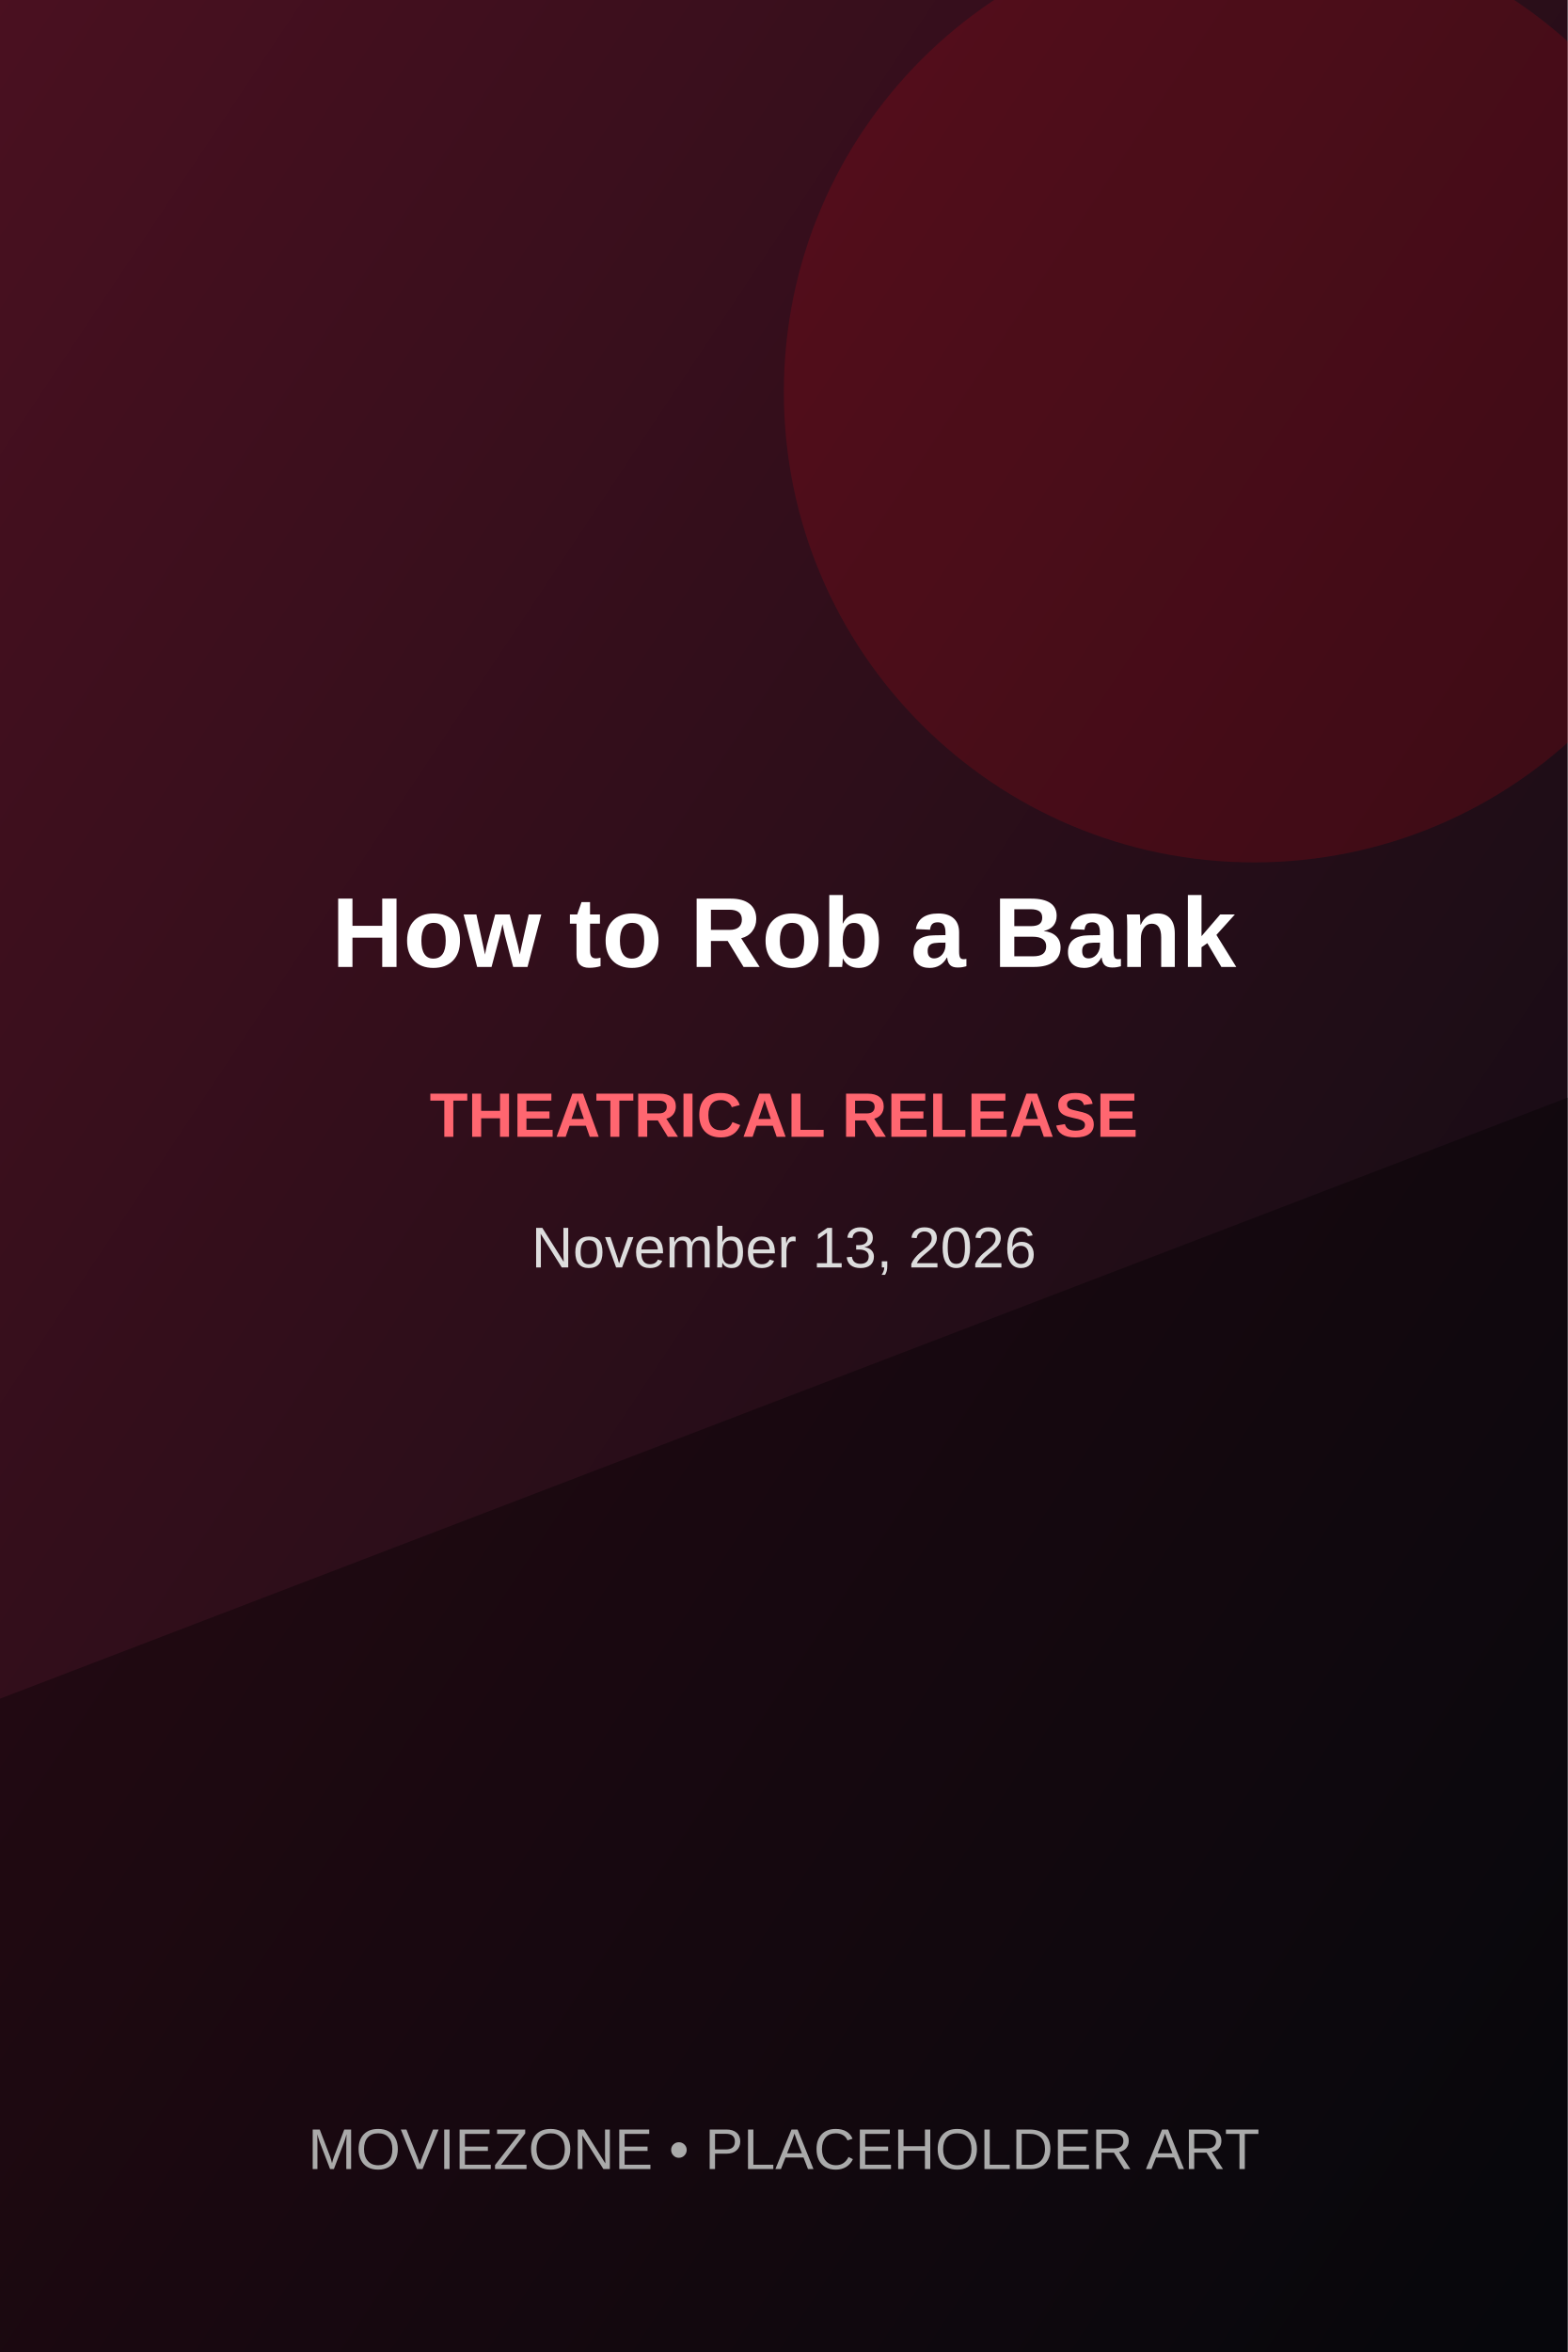
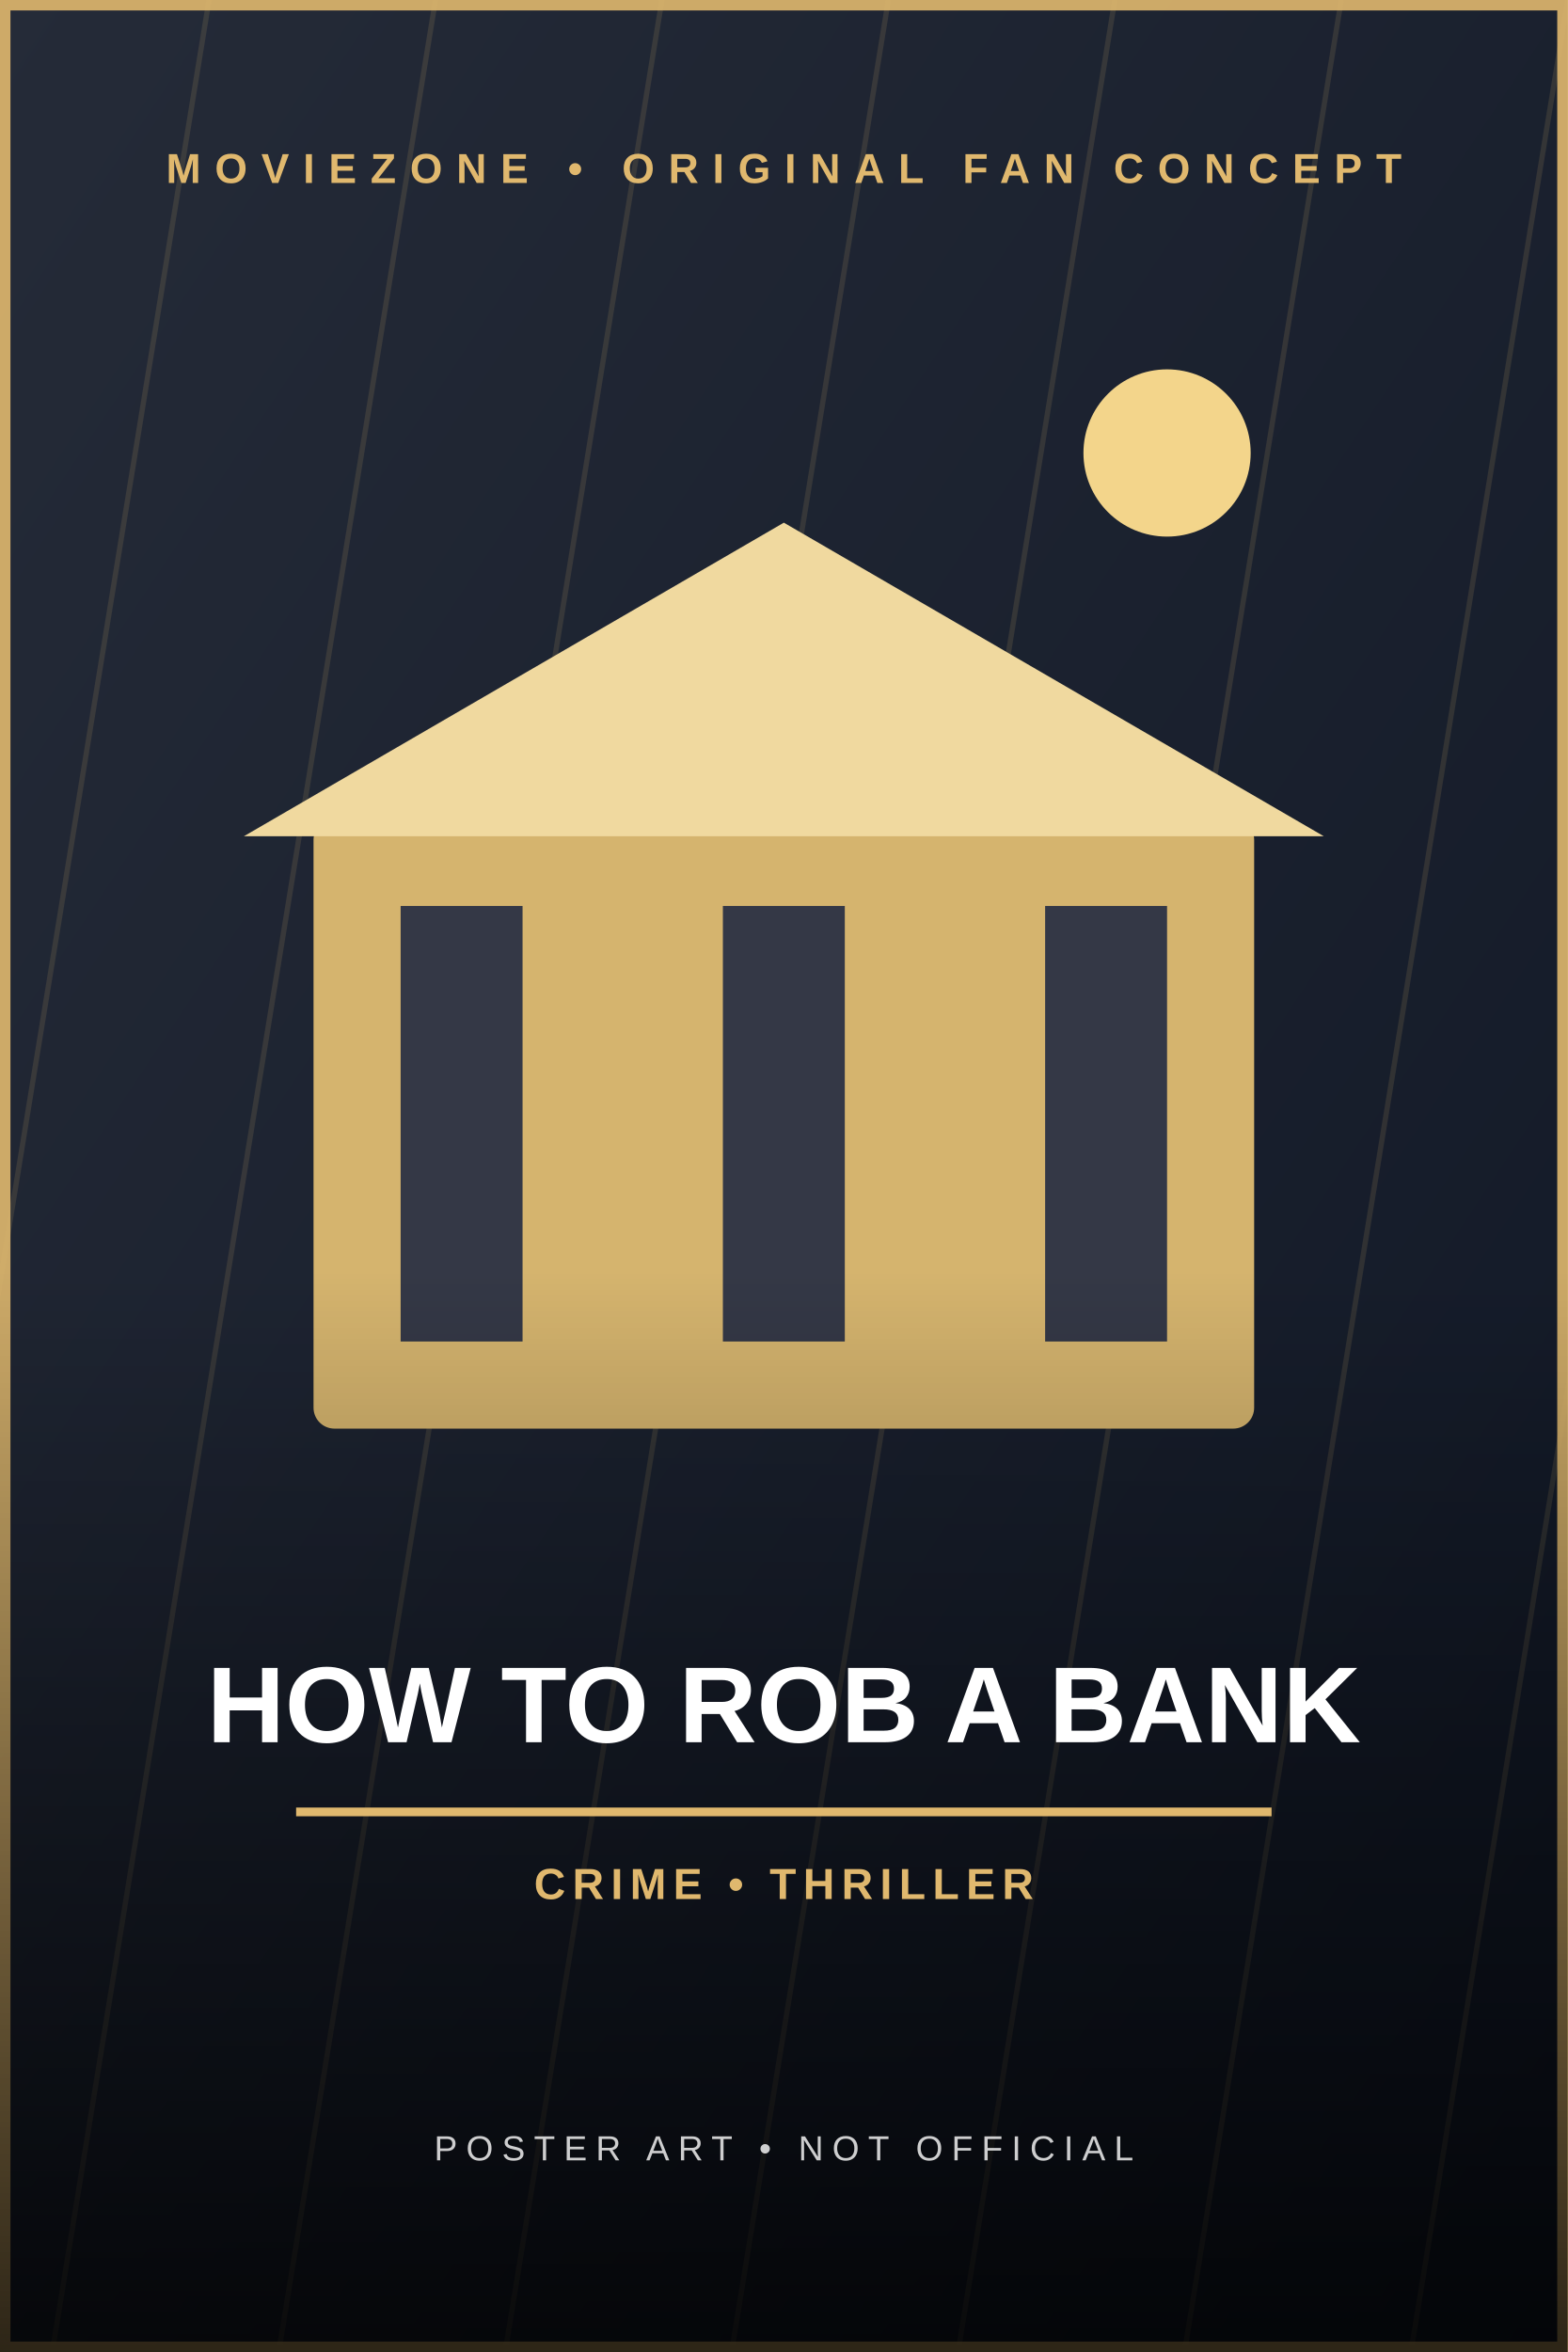
- <svg xmlns="http://www.w3.org/2000/svg" width="600" height="900" viewBox="0 0 600 900">
+ <svg xmlns="http://www.w3.org/2000/svg" width="900" height="1350" viewBox="0 0 900 1350">
  <defs>
-     <linearGradient id="g" x1="0" y1="0" x2="1" y2="1">
-       <stop stop-color="#4a1020" />
-       <stop offset="1" stop-color="#090b12" />
+     <linearGradient id="bg" x1="0" y1="0" x2="1" y2="1">
+       <stop offset="0" stop-color="#252b38" />
+       <stop offset="1" stop-color="#101725" />
+     </linearGradient>
+     <linearGradient id="shade" x1="0" y1="0" x2="0" y2="1">
+       <stop offset="0" stop-color="#000" stop-opacity="0" />
+       <stop offset="1" stop-color="#000" stop-opacity=".78" />
    </linearGradient>
  </defs>
-   <rect width="600" height="900" fill="url(#g)" />
-   <circle cx="480" cy="150" r="180" fill="#e50914" opacity=".16" />
-   <path d="M0 650 L600 420 L600 900 L0 900Z" fill="#000" opacity=".35" />
-   <text x="300" y="370" fill="#fff" font-family="Arial,sans-serif" font-size="38" font-weight="800" text-anchor="middle">How to Rob a Bank</text>
-   <text x="300" y="435" fill="#ff6670" font-family="Arial,sans-serif" font-size="24" font-weight="700" text-anchor="middle">THEATRICAL RELEASE</text>
-   <text x="300" y="485" fill="#ddd" font-family="Arial,sans-serif" font-size="22" text-anchor="middle">November 13, 2026</text>
-   <text x="300" y="830" fill="#aaa" font-family="Arial,sans-serif" font-size="22" text-anchor="middle">MOVIEZONE • PLACEHOLDER ART</text>
+   <rect width="900" height="1350" fill="url(#bg)" />
+   <path d="M0 0 H900 V1350 H0Z" fill="none" stroke="#e0b86e" stroke-width="12" opacity=".9" />
+   <g opacity=".13" stroke="#e0b86e" stroke-width="3">
+     <path d="M-400 0 L-620 1350" />
+     <path d="M-270 0 L-490 1350" />
+     <path d="M-140 0 L-360 1350" />
+     <path d="M-10 0 L-230 1350" />
+     <path d="M120 0 L-100 1350" />
+     <path d="M250 0 L30 1350" />
+     <path d="M380 0 L160 1350" />
+     <path d="M510 0 L290 1350" />
+     <path d="M640 0 L420 1350" />
+     <path d="M770 0 L550 1350" />
+     <path d="M900 0 L680 1350" />
+     <path d="M1030 0 L810 1350" />
+     <path d="M1160 0 L940 1350" />
+     <path d="M1290 0 L1070 1350" />
+   </g>
+   <rect x="180" y="470" width="540" height="350" rx="12" fill="#d5b46e" />
+   <path d="M140 480 L450 300 L760 480Z" fill="#f0d99f" />
+   <rect x="230" y="520" width="70" height="250" fill="#343846" />
+   <rect x="415" y="520" width="70" height="250" fill="#343846" />
+   <rect x="600" y="520" width="70" height="250" fill="#343846" />
+   <circle cx="670" cy="260" r="48" fill="#f3d58b" />
+   <rect y="730" width="900" height="620" fill="url(#shade)" />
+   <text x="450" y="105" fill="#e0b86e" font-family="Arial,sans-serif" font-size="24" font-weight="700" text-anchor="middle" letter-spacing="8">MOVIEZONE • ORIGINAL FAN CONCEPT</text>
+   <text x="450" y="1000" fill="#fff" font-family="Arial,sans-serif" font-size="62" font-weight="900" text-anchor="middle">HOW TO ROB A BANK</text>
+   <path d="M170 1040 H730" stroke="#e0b86e" stroke-width="5" />
+   <text x="450" y="1090" fill="#e0b86e" font-family="Arial,sans-serif" font-size="25" font-weight="700" text-anchor="middle" letter-spacing="4">CRIME • THRILLER</text>
+   <text x="450" y="1240" fill="#fff" opacity=".8" font-family="Arial,sans-serif" font-size="20" text-anchor="middle" letter-spacing="5">POSTER ART • NOT OFFICIAL</text>
</svg>
